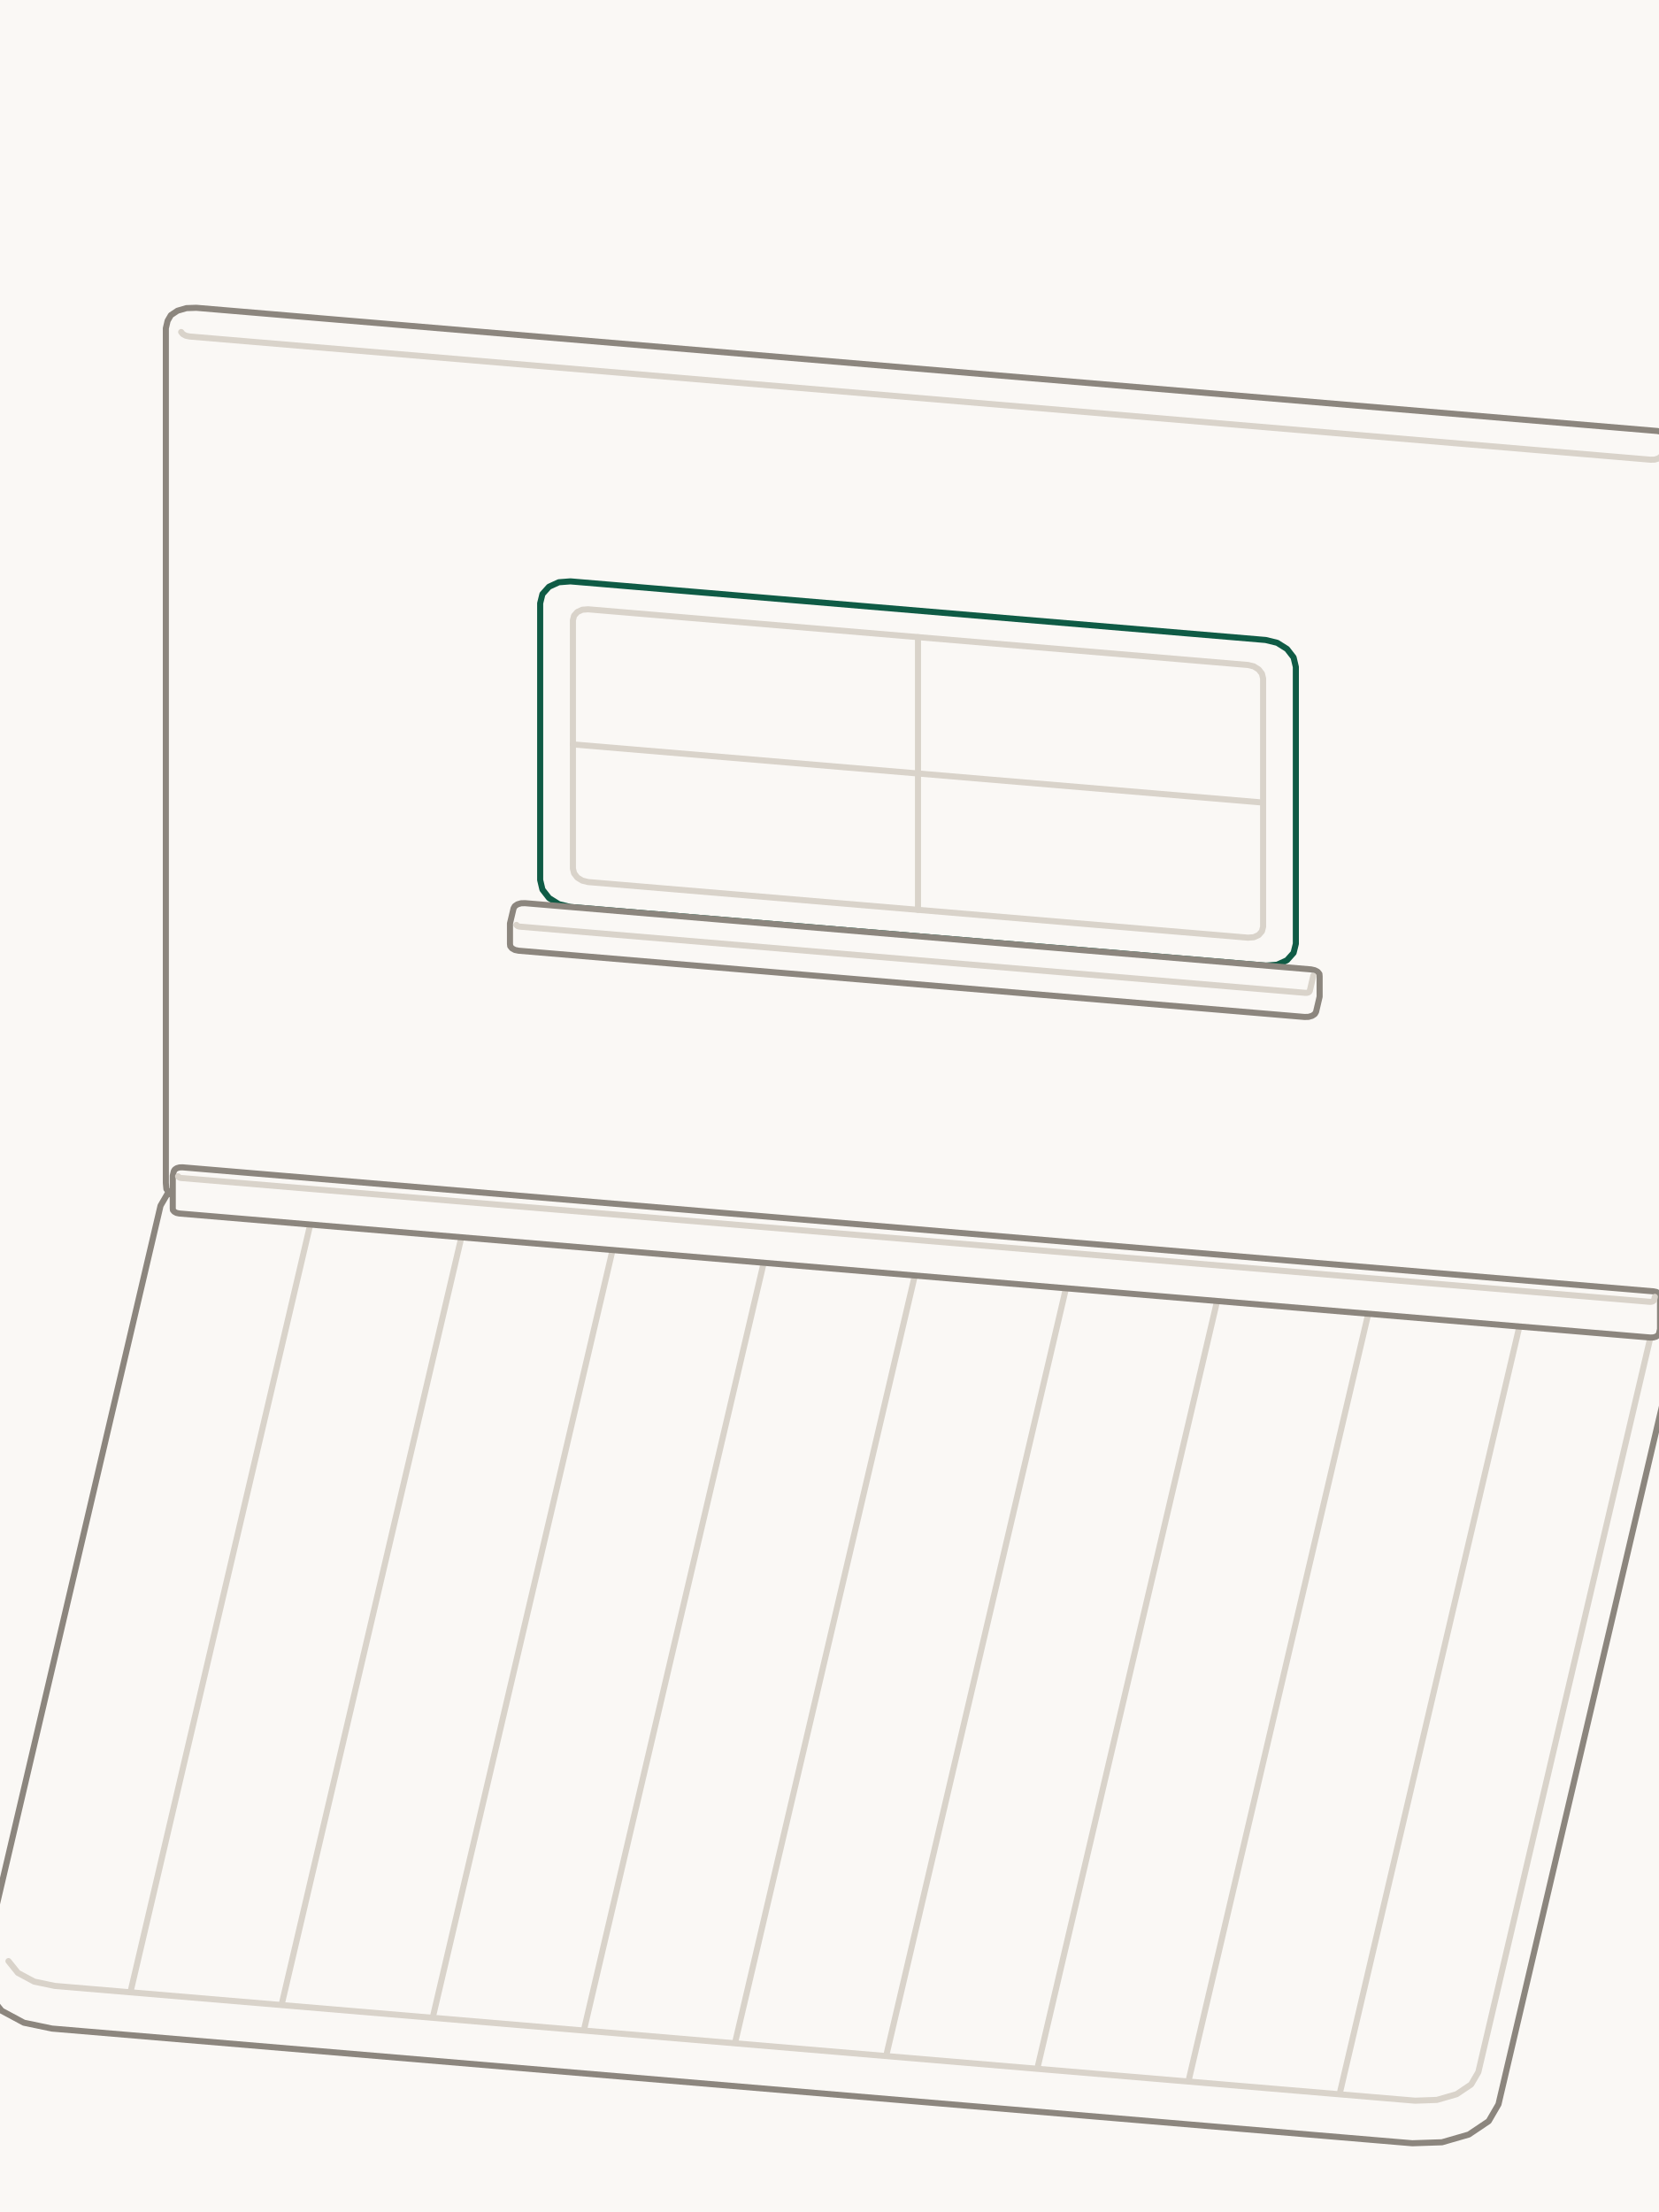
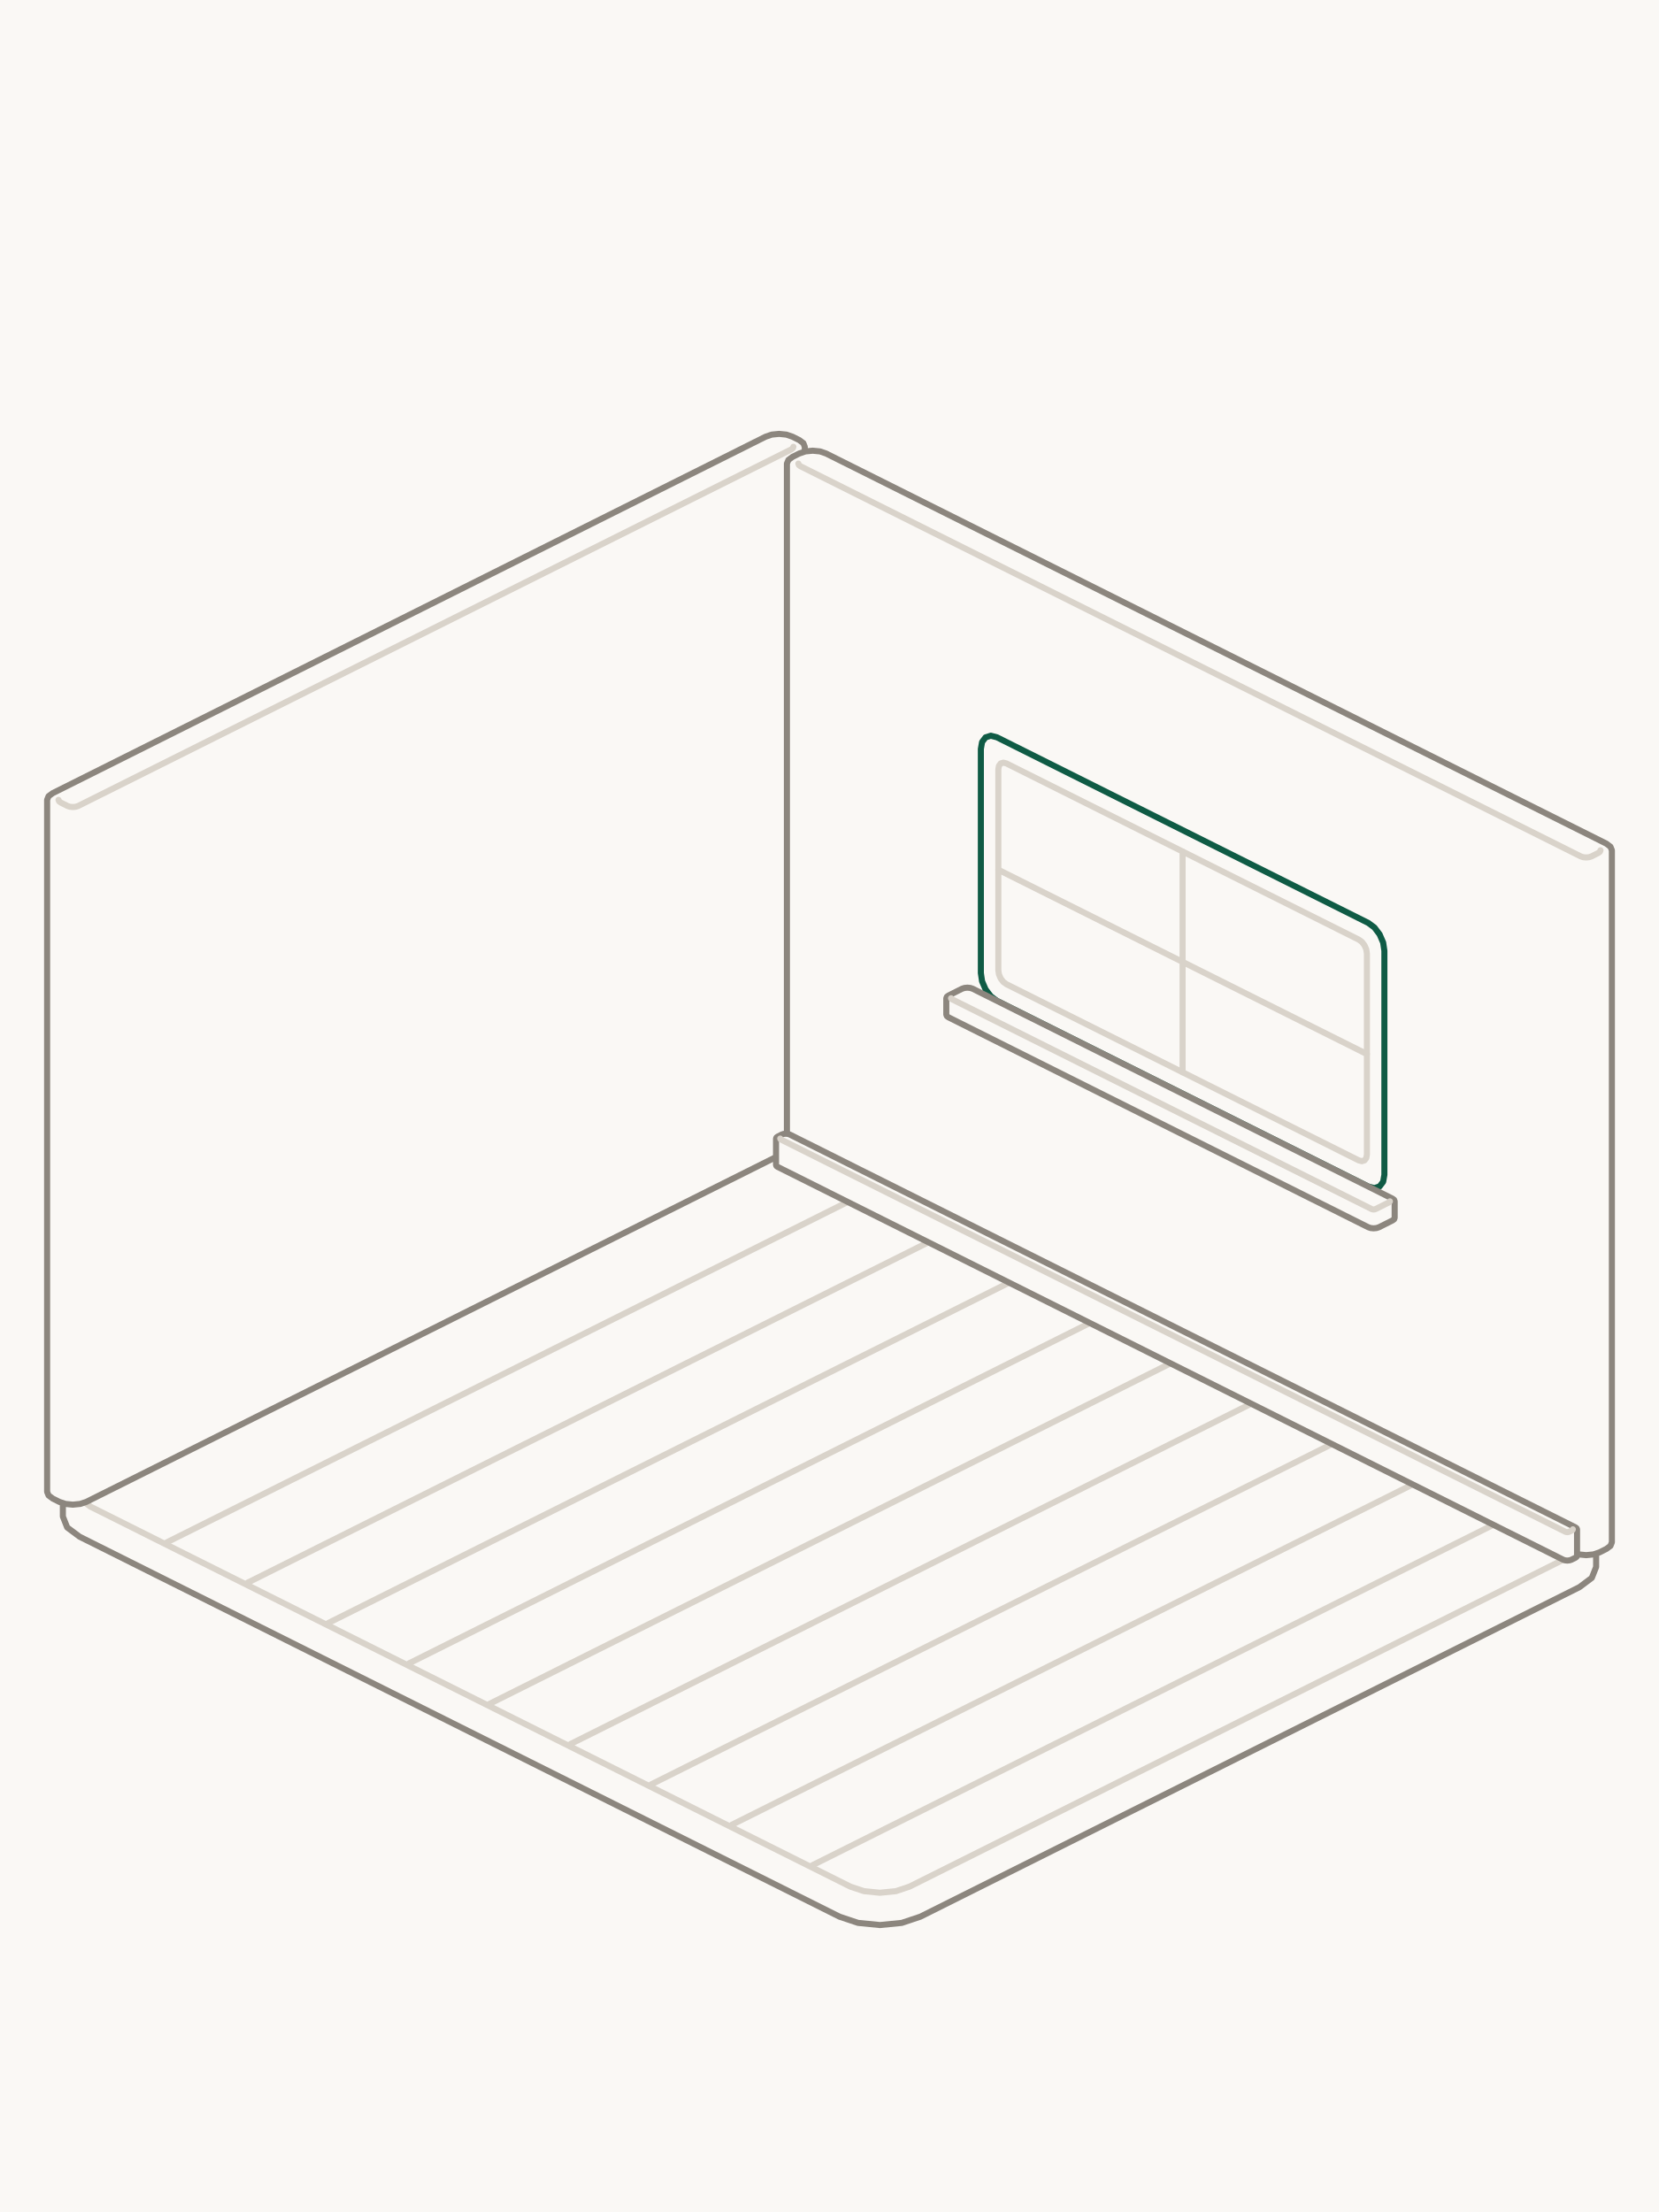
<svg xmlns="http://www.w3.org/2000/svg" viewBox="0 0 300 400" width="300" height="400">
  <rect width="300" height="400" fill="#FAF8F5" />
  <g stroke-width="1.1" stroke-linejoin="round" stroke-linecap="round">
-     <path d="M-2.34 351.96L29.03 218.03L30.8 214.98L34.39 212.57L39.24 211.17L44.61 210.99L290.6 231.73L295.68 232.79L299.7 234.95L302.04 237.86L302.34 241.08L302.34 246.6L270.97 380.53L269.2 383.58L265.61 385.99L260.76 387.39L255.39 387.57L9.4 366.83L4.32 365.77L0.3 363.61L-2.04 360.7L-2.34 357.48Z" fill="#FAF8F5" stroke="#8C867E" />
-     <path d="M298.7 240.77L267.33 374.7L266.03 376.93L263.4 378.7L259.84 379.73L255.9 379.87L9.92 359.12L6.19 358.34L3.24 356.76L1.53 354.63" fill="none" stroke="#D9D3CA" />
-     <path d="M56.1 221.43L23.71 359.73M83.43 223.74L51.04 362.03M110.77 226.04L78.37 364.34M138.1 228.35L105.7 366.64M165.43 230.65L133.03 368.95M192.76 232.96L160.37 371.25M220.09 235.26L187.7 373.56M247.42 237.57L215.03 375.86M274.75 239.87L242.36 378.17" fill="none" stroke="#D9D3CA" />
-     <path d="M29.99 59.37L30.31 58.01L30.9 56.99L32.1 56.19L33.71 55.72L35.5 55.66L299.71 77.94L301.4 78.29L302.74 79.01L303.52 79.98L303.62 81.06L303.62 235.62L303.3 236.98L302.71 238L301.52 238.8L299.9 239.27L298.11 239.33L33.9 217.05L32.21 216.7L30.87 215.98L30.09 215.01L29.99 213.93Z" fill="#FAF8F5" stroke="#8C867E" />
-     <path d="M300.89 80.82L300.57 82.19L300.33 82.6L299.85 82.92L299.21 83.11L298.49 83.13L34.29 60.85L33.61 60.71L33.07 60.42L32.76 60.04" fill="none" stroke="#D9D3CA" />
-     <path d="M31.24 212.61L31.43 211.79L31.61 211.49L31.97 211.25L32.45 211.11L32.99 211.09L299.02 233.52L299.53 233.63L299.93 233.84L300.16 234.13L300.19 234.45L300.19 240.34L300 241.16L299.82 241.47L299.46 241.71L298.98 241.85L298.44 241.87L32.42 219.44L31.91 219.33L31.51 219.11L31.27 218.82L31.24 218.5Z" fill="#FAF8F5" stroke="#8C867E" />
-     <path d="M299.25 234.51L299.12 235.06L299.03 235.21L298.85 235.33L298.61 235.4L298.34 235.41L32.77 213.02L32.52 212.97L32.32 212.86L32.2 212.71" fill="none" stroke="#D9D3CA" />
-     <path d="M234.33 120.61L233.92 118.88L232.73 117.35L230.96 116.24L228.87 115.73L103.14 105.13L101.05 105.29L99.28 106.1L98.09 107.43L97.68 109.09L97.68 159.13L98.09 160.86L99.28 162.39L101.05 163.5L103.14 164.01L228.87 174.61L230.96 174.45L232.73 173.64L233.92 172.31L234.33 170.66Z" fill="#FAF8F5" stroke="#0F5B45" />
-     <path d="M228.41 122.69L228.2 121.82L227.61 121.06L226.72 120.5L225.68 120.25L106.33 110.18L105.29 110.26L104.4 110.67L103.81 111.33L103.6 112.16L103.6 157.06L103.81 157.92L104.4 158.69L105.29 159.24L106.33 159.5L225.68 169.56L226.72 169.48L227.61 169.08L228.2 168.41L228.41 167.58Z" fill="none" stroke="#D9D3CA" />
-     <path d="M166 164.53L166 115.22M103.6 134.61L228.41 145.13" fill="none" stroke="#D9D3CA" />
-     <path d="M92.22 166.99L92.87 164.26L93.1 163.85L93.58 163.53L94.23 163.34L94.94 163.32L237.07 175.3L237.74 175.45L238.28 175.73L238.59 176.12L238.63 176.55L238.63 180.23L237.99 182.96L237.76 183.37L237.28 183.69L236.63 183.88L235.91 183.9L93.79 171.92L93.11 171.78L92.58 171.49L92.27 171.1L92.22 170.67Z" fill="#FAF8F5" stroke="#8C867E" />
-     <path d="M237.49 176.45L236.85 179.19L236.76 179.34L236.59 179.46L236.34 179.53L236.07 179.54L93.95 167.56L93.7 167.5L93.5 167.39L93.38 167.25" fill="none" stroke="#D9D3CA" />
+     <path d="M11.37 269.77L12.15 267.79L14.39 266.12L133.58 206.52L136.93 205.4L140.88 205.01L144.83 205.4L148.18 206.52L285.61 275.24L287.85 276.91L288.63 278.89L288.63 283.36L287.85 285.33L285.61 287.01L166.42 346.6L163.07 347.72L159.12 348.11L155.17 347.72L151.82 346.6L14.39 277.88L12.15 276.21L11.37 274.24Z" fill="#FAF8F5" stroke="#8C867E" />
+     <path d="M285.88 278.89L285.3 280.34L283.66 281.56L164.47 341.16L162.02 341.98L159.12 342.27L156.23 341.98L153.77 341.16L16.34 272.44L14.7 271.21L14.12 269.77" fill="none" stroke="#D9D3CA" />
+     <path d="M153.28 217.35L30.2 278.89M167.88 224.64L44.8 286.19M182.47 231.94L59.39 293.48M197.07 239.24L73.99 300.78M211.66 246.54L88.58 308.08M226.26 253.83L103.18 315.37M240.85 261.13L117.77 322.67M255.45 268.43L132.36 329.97M270.04 275.73L146.96 337.27" fill="none" stroke="#D9D3CA" />
+     <path d="M8.52 144.64L8.78 143.98L9.53 143.43L138.45 78.97L139.56 78.59L140.88 78.46L142.19 78.59L143.31 78.97L144.53 79.58L145.27 80.13L145.53 80.79L145.53 205.91L145.27 206.57L144.53 207.13L15.61 271.59L14.49 271.96L13.17 272.09L11.86 271.96L10.74 271.59L9.53 270.98L8.78 270.42L8.52 269.77Z" fill="#FAF8F5" stroke="#8C867E" />
+     <path d="M143.47 80.79L143.37 81.05L143.07 81.28L14.15 145.74L13.7 145.89L13.17 145.94L12.65 145.89L12.2 145.74L10.99 145.13L10.69 144.91L10.58 144.64" fill="none" stroke="#D9D3CA" />
+     <path d="M142.3 83.83L142.57 83.17L143.31 82.62L144.53 82.01L145.64 81.63L146.96 81.5L148.28 81.63L149.39 82.01L290.47 152.55L291.22 153.11L291.48 153.76L291.48 278.89L291.22 279.55L290.47 280.1L289.26 280.71L288.14 281.09L286.83 281.22L285.51 281.09L284.39 280.71L143.31 210.17L142.57 209.61L142.3 208.96Z" fill="#FAF8F5" stroke="#8C867E" />
+     <path d="M289.42 153.76L289.31 154.03L289.01 154.25L287.8 154.86L287.35 155.01L286.83 155.06L286.3 155.01L285.85 154.86L144.77 84.32L144.47 84.1L144.37 83.83" fill="none" stroke="#D9D3CA" />
+     <path d="M140.33 205.89L140.41 205.69L140.64 205.53L141.36 205.16L141.7 205.05L142.09 205.01L142.49 205.05L142.82 205.16L284.88 276.19L285.1 276.36L285.18 276.55L285.18 281.32L285.1 281.52L284.88 281.69L284.15 282.05L283.81 282.16L283.42 282.2L283.02 282.16L282.69 282.05L140.64 211.02L140.41 210.86L140.33 210.66Z" fill="#FAF8F5" stroke="#8C867E" />
+     <path d="M284.42 276.55L284.38 276.65L284.27 276.74L283.78 276.98L283.62 277.04L283.42 277.06L283.22 277.04L283.05 276.98L141.24 206.07L141.13 205.99L141.09 205.89" fill="none" stroke="#D9D3CA" />
+     <path d="M250.34 171.93L250.12 170.45L249.48 168.97L248.54 167.72L247.42 166.89L180.28 133.33L179.17 133.04L178.22 133.34L177.59 134.18L177.37 135.44L177.37 175.96L177.59 177.44L178.22 178.91L179.17 180.16L180.28 180.99L247.42 214.56L248.54 214.85L249.48 214.54L250.12 213.7L250.34 212.44Z" fill="#FAF8F5" stroke="#0F5B45" />
+     <path d="M247.18 172.43L247.07 171.69L246.75 170.95L246.28 170.33L245.72 169.92L181.99 138.05L181.43 137.91L180.95 138.06L180.64 138.48L180.53 139.11L180.53 175.45L180.64 176.19L180.95 176.93L181.43 177.56L181.99 177.97L245.72 209.84L246.28 209.98L246.75 209.83L247.07 209.41L247.18 208.78Z" fill="none" stroke="#D9D3CA" />
+     <path d="M213.85 193.9L213.85 153.98M180.53 157.28L247.18 190.61" fill="none" stroke="#D9D3CA" />
+     <path d="M171.12 180.51L171.23 180.24L171.53 180.02L173.96 178.8L174.41 178.65L174.93 178.6L175.46 178.65L175.91 178.8L251.8 216.75L252.1 216.97L252.2 217.24L252.2 220.21L252.1 220.48L251.8 220.7L249.37 221.92L248.92 222.07L248.39 222.12L247.87 222.07L247.42 221.92L171.53 183.97L171.23 183.75L171.12 183.48Z" fill="#FAF8F5" stroke="#8C867E" />
+     <path d="M251.34 217.24L251.3 217.33L251.19 217.42L248.76 218.63L248.59 218.69L248.39 218.71L248.2 218.69L248.03 218.63L172.14 180.69L172.02 180.6L171.98 180.51" fill="none" stroke="#D9D3CA" />
  </g>
</svg>
